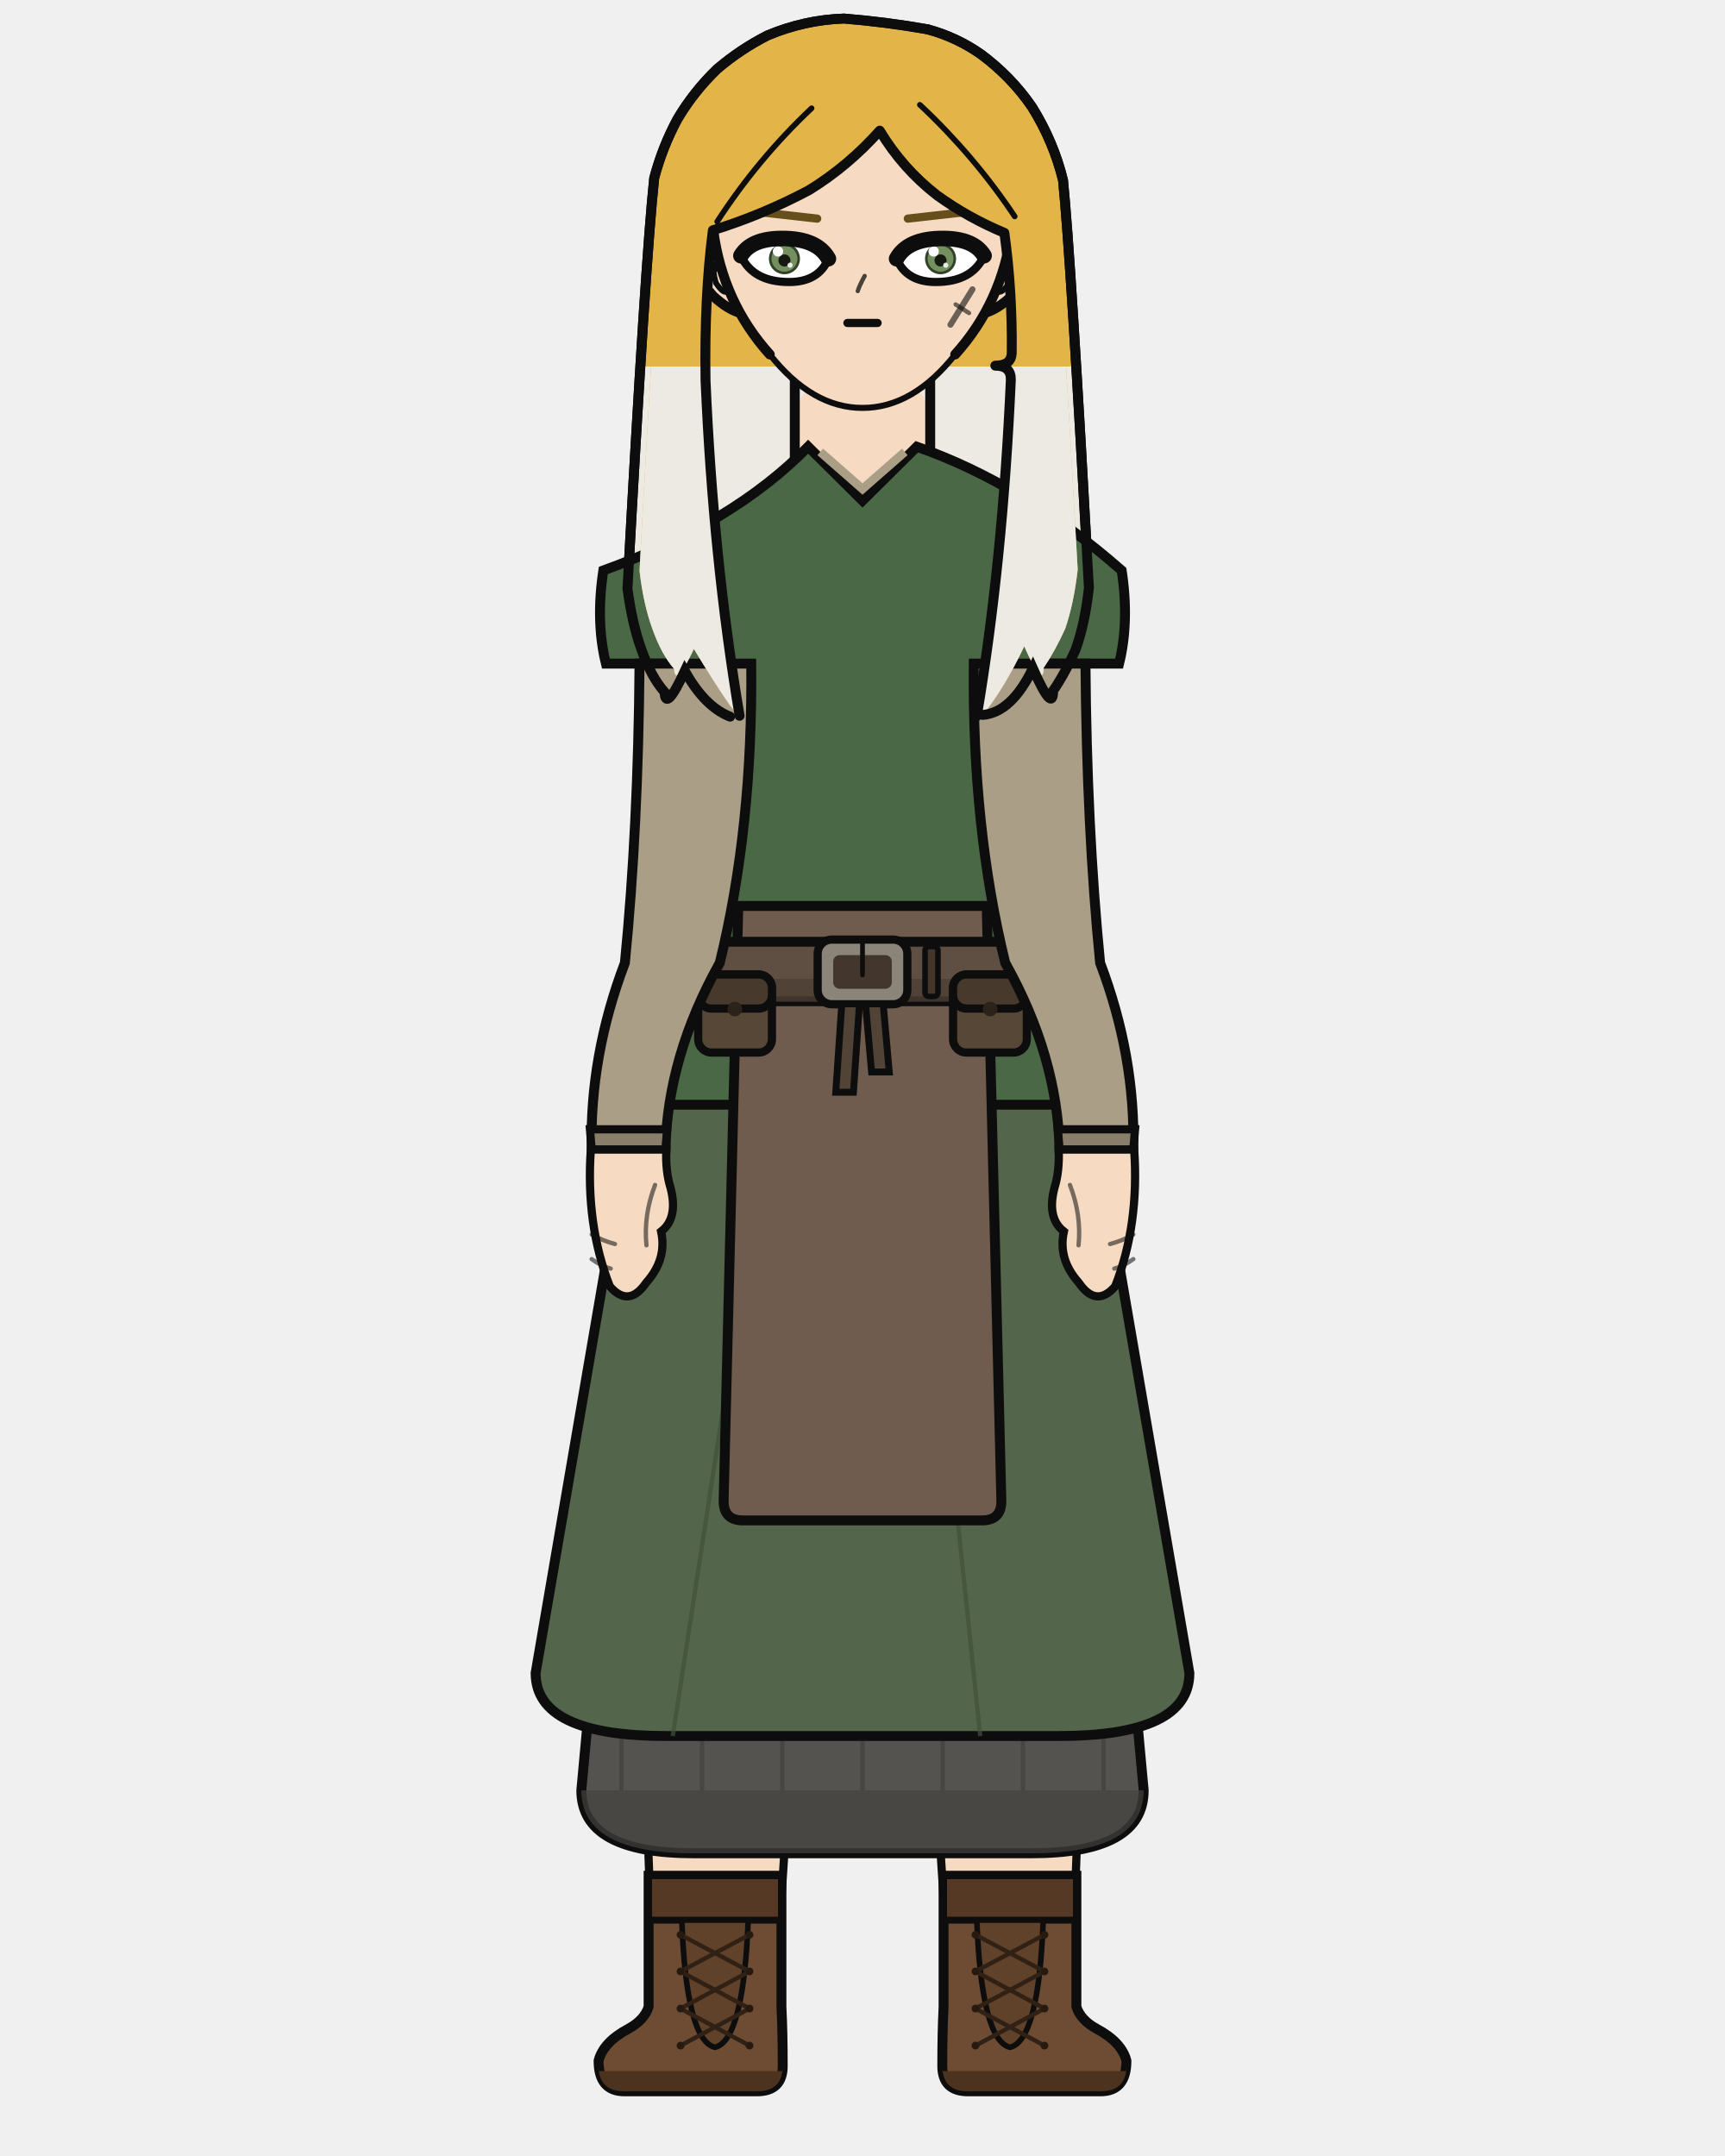
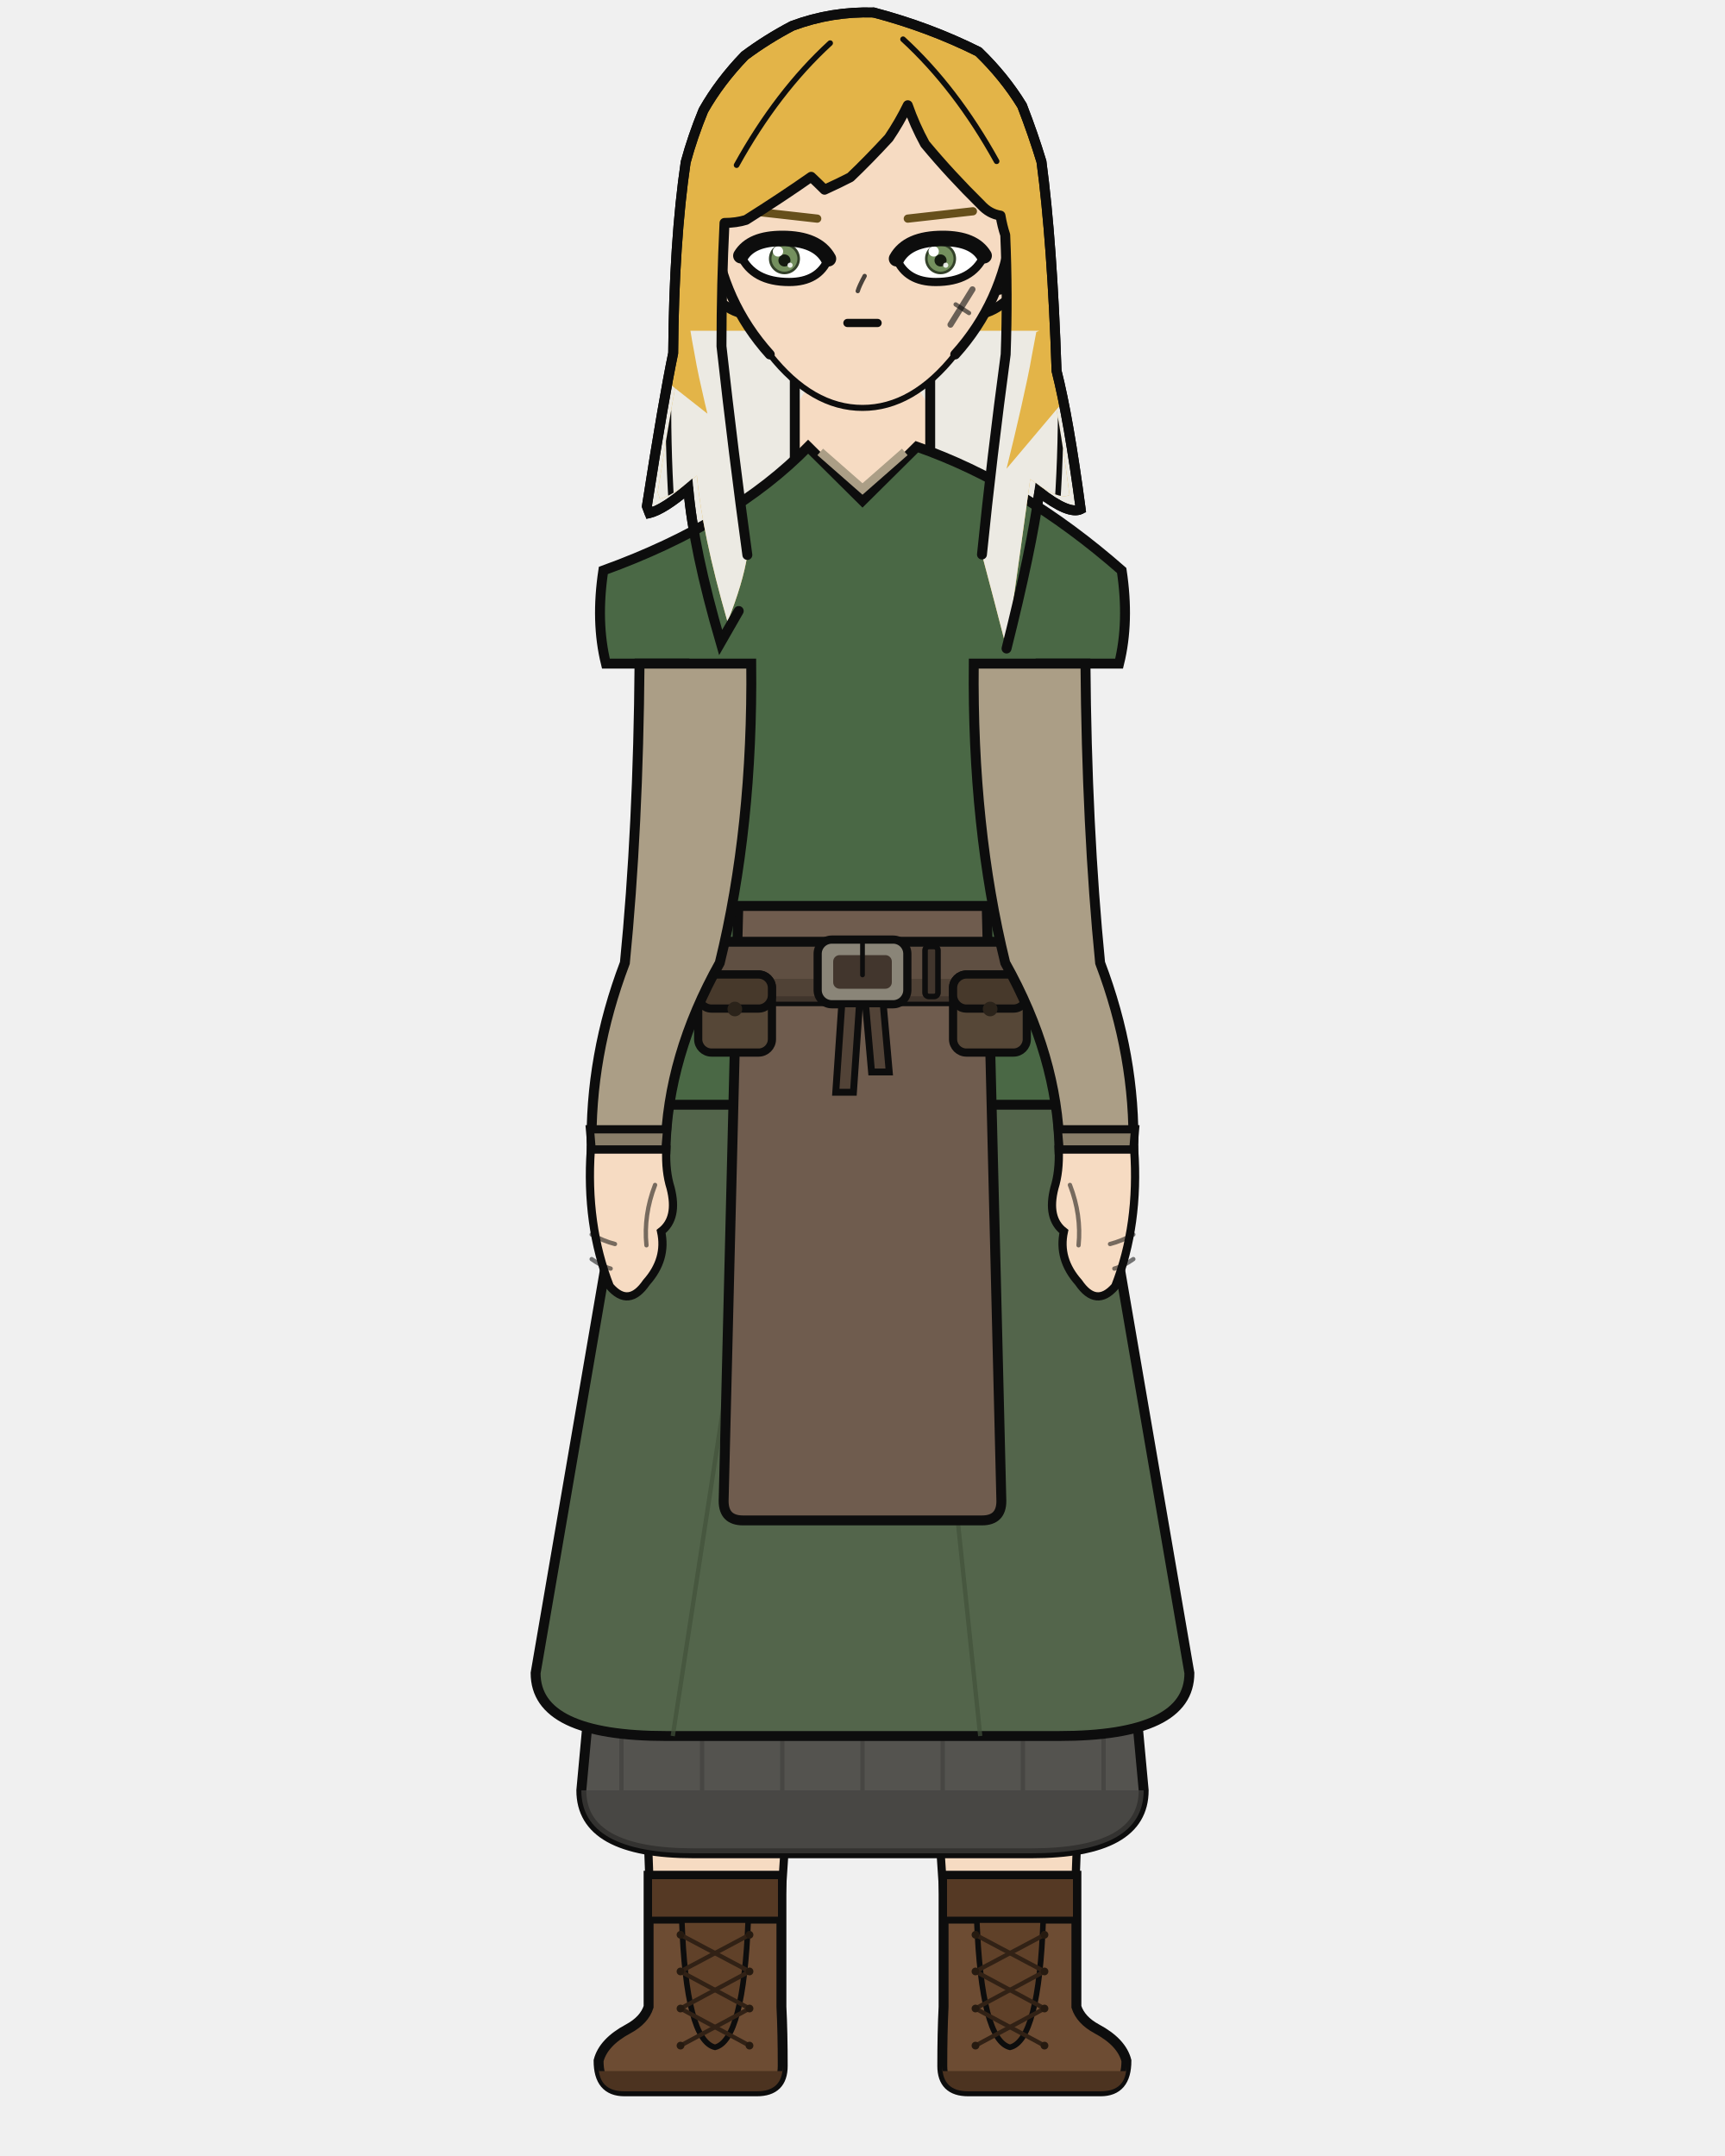
<svg xmlns="http://www.w3.org/2000/svg" width="400" height="500" viewBox="0 0 400 500">
  <defs>
    <clipPath id="hair-tips">
-       <path d="M 135.7 85.0 Q 151.6 104.3 167.4 123.6 Q 166.4 122.9 165.5 122.3 Q 164.6 121.5 163.7 120.7 Q 162.9 119.7 162.0 118.8 Q 161.2 117.6 160.4 116.5 Q 159.6 115.2 158.8 113.9 Q 158.1 115.3 157.4 116.7 Q 156.8 117.7 156.3 118.7 Q 155.8 119.3 155.4 119.9 Q 155.0 120.1 154.7 120.3 Q 154.5 120.1 154.2 120.0 Q 154.1 119.4 154.1 118.8 Q 153.5 118.1 153.0 117.5 Q 152.6 116.8 152.1 116.1 Q 151.6 115.3 151.2 114.6 Q 150.7 113.7 150.3 112.9 Q 149.9 111.9 149.5 111.0 Q 149.1 110.0 148.8 109.0 Q 148.4 108.0 148.1 107.0 Q 147.7 105.9 147.4 104.8 Q 147.1 103.6 146.9 102.5 Q 146.6 101.3 146.3 100.0 Q 146.1 98.8 145.9 97.5 Q 145.7 96.1 145.5 94.8 Q 146.2 89.9 146.9 85.0 Q 147.4 85.0 148.0 85.0 Q 148.6 85.0 149.1 85.0 Q 149.6 85.0 150.1 85.0 Q 150.5 85.0 150.9 85.0 Q 151.3 85.0 151.7 85.0 Q 152.0 85.0 152.3 85.0 Q 152.7 85.0 153.1 85.0 Q 153.5 85.0 154.0 85.0 Q 154.4 85.0 154.9 85.0 Q 155.4 85.0 156.0 85.0 Q 156.5 85.0 157.1 85.0 Q 157.7 85.0 158.4 85.0 Q 159.1 85.0 159.8 85.0 Q 160.5 85.0 161.3 85.0 Q 162.1 85.0 162.9 85.0 Q 163.7 85.0 164.6 85.0 Q 165.4 85.0 166.3 85.0 Q 167.2 85.0 168.1 85.0 Q 169.1 85.0 170.0 85.0 Q 171.0 85.0 171.9 85.0 Q 172.9 85.0 173.9 85.0 Q 174.9 85.0 175.9 85.0 Q 177.0 85.0 178.0 85.0 Q 179.4 85.0 180.9 85.0 Q 182.3 85.0 183.8 85.0 Q 185.2 85.0 186.7 85.0 Q 188.2 85.0 189.7 85.0 Q 191.2 85.0 192.7 85.0 Q 194.2 85.0 195.7 85.0 Q 197.3 85.0 199.0 85.0 Q 200.6 85.0 202.2 85.0 Q 203.8 85.0 205.5 85.0 Q 207.1 85.0 208.7 85.0 Q 210.3 85.0 211.9 85.0 Q 213.5 85.0 215.1 85.0 Q 216.2 85.0 217.3 85.0 Q 218.4 85.0 219.5 85.0 Q 220.5 85.0 221.6 85.0 Q 222.6 85.0 223.6 85.0 Q 224.6 85.0 225.6 85.0 Q 226.5 85.0 227.5 85.0 Q 228.6 85.0 229.8 85.0 Q 230.8 85.0 231.9 85.0 Q 232.9 85.0 233.9 85.0 Q 234.9 85.0 235.8 85.0 Q 236.7 85.0 237.6 85.0 Q 238.5 85.0 239.3 85.0 Q 240.1 85.0 240.9 85.0 Q 241.6 85.0 242.3 85.0 Q 243.0 85.0 243.6 85.0 Q 244.2 85.0 244.7 85.0 Q 245.2 85.0 245.7 85.0 Q 246.1 85.0 246.5 85.0 Q 246.9 85.0 247.2 85.0 Q 247.6 85.0 248.0 85.0 Q 248.4 85.0 248.9 85.0 Q 249.4 85.0 250.0 85.0 Q 250.6 85.0 251.2 85.0 Q 251.8 89.8 252.5 94.5 Q 252.3 95.9 252.2 97.2 Q 251.9 98.5 251.7 99.8 Q 251.5 101.1 251.3 102.3 Q 251.0 103.5 250.7 104.6 Q 250.4 105.7 250.1 106.9 Q 249.8 107.9 249.4 108.9 Q 249.0 109.8 248.6 110.7 Q 248.2 111.6 247.8 112.4 Q 247.4 113.2 246.9 114.0 Q 246.5 114.8 246.1 115.6 Q 245.6 116.3 245.2 117.1 Q 244.7 117.8 244.2 118.5 Q 244.2 119.2 244.1 119.8 Q 243.9 120.1 243.7 120.3 Q 243.3 120.1 243.0 119.9 Q 242.6 119.2 242.1 118.6 Q 241.5 117.5 240.9 116.4 Q 240.2 114.8 239.5 113.3 Q 238.6 114.8 237.8 116.4 Q 236.9 117.7 236.0 119.0 Q 235.1 120.0 234.2 121.1 Q 233.2 121.8 232.2 122.6 Q 231.1 123.1 230.1 123.6 Q 229.0 123.8 227.9 124.1 Q 246.1 104.6 264.3 85.0 Q 264.3 145.0 264.3 205.0 Q 200.0 205.0 135.7 205.0 Q 135.7 145.0 135.7 85.0 Z" />
+       <path d="M 139.6 76.7 Q 155.1 88.9 170.6 101.1 Q 170.3 101.8 169.9 102.4 Q 169.6 103.0 169.2 103.6 Q 168.9 104.2 168.5 104.8 Q 168.1 105.4 167.8 106.0 Q 167.4 106.7 167.1 107.3 Q 166.1 103.8 165.1 100.3 Q 164.3 97.0 163.5 93.7 Q 162.8 90.6 162.1 87.5 Q 161.5 84.7 161.0 81.8 Q 160.5 79.2 160.1 76.7 Q 159.8 76.7 159.6 76.7 Q 158.7 76.7 157.8 76.7 Q 156.9 76.7 156.1 76.7 Q 155.3 76.7 154.5 76.7 Q 153.8 76.7 153.1 76.7 Q 152.4 76.7 151.8 76.8 Q 151.2 77.0 150.6 77.2 Q 150.5 77.1 150.5 77.0 Q 150.4 76.8 150.4 76.7 Q 150.4 76.7 150.3 76.7 Q 150.3 76.7 150.2 76.7 Q 150.2 76.7 150.1 76.7 Q 150.1 76.7 150.0 76.7 Q 150.7 76.7 151.3 76.7 Q 151.9 76.7 152.4 76.7 Q 153.0 76.7 153.5 76.7 Q 154.0 76.7 154.5 76.7 Q 154.9 76.7 155.3 76.7 Q 155.7 76.7 156.1 76.7 Q 156.1 76.7 156.2 76.7 Q 156.4 76.7 156.5 76.7 Q 156.7 76.7 156.9 76.7 Q 157.2 76.7 157.5 76.7 Q 157.8 76.7 158.2 76.7 Q 158.6 76.7 159.0 76.7 Q 159.3 76.7 159.6 76.7 Q 159.9 76.7 160.2 76.7 Q 160.5 76.7 160.8 76.7 Q 161.2 76.7 161.5 76.7 Q 161.9 76.7 162.3 76.7 Q 162.7 76.7 163.1 76.7 Q 163.8 76.7 164.5 76.7 Q 165.2 76.7 165.9 76.7 Q 166.7 76.7 167.4 76.7 Q 168.3 76.7 169.1 76.7 Q 170.0 76.7 170.9 76.7 Q 171.8 76.7 172.7 76.7 Q 173.6 76.7 174.5 76.7 Q 175.3 76.7 176.2 76.7 Q 177.1 76.7 178.0 76.7 Q 178.9 76.7 179.9 76.7 Q 180.8 76.7 181.8 76.7 Q 182.7 76.7 183.7 76.7 Q 185.2 76.7 186.8 76.7 Q 188.3 76.7 189.9 76.7 Q 191.4 76.7 193.0 76.7 Q 194.6 76.7 196.2 76.7 Q 197.8 76.7 199.4 76.7 Q 201.0 76.7 202.6 76.7 Q 204.8 76.7 206.9 76.7 Q 209.0 76.7 211.0 76.7 Q 213.1 76.7 215.1 76.7 Q 217.1 76.7 219.1 76.7 Q 221.1 76.7 223.0 76.7 Q 225.0 76.7 226.9 76.7 Q 227.9 76.7 228.8 76.7 Q 229.7 76.7 230.7 76.7 Q 231.5 76.7 232.4 76.7 Q 233.2 76.7 234.0 76.7 Q 234.8 76.7 235.5 76.7 Q 236.3 76.7 237.0 76.7 Q 237.4 76.7 237.8 76.7 Q 238.2 76.7 238.6 76.7 Q 239.0 76.7 239.4 76.7 Q 239.8 76.7 240.1 76.7 Q 240.5 76.7 240.8 76.7 Q 241.2 76.7 241.5 76.7 Q 241.9 76.7 242.3 76.7 Q 242.6 76.7 243.0 76.7 Q 243.3 76.7 243.6 76.7 Q 243.9 76.7 244.2 76.7 Q 244.4 76.7 244.6 76.7 Q 244.8 76.7 245.0 76.7 Q 245.4 76.7 245.9 76.7 Q 246.4 76.7 246.8 76.7 Q 247.3 76.7 247.8 76.7 Q 248.2 76.7 248.7 76.7 Q 249.2 76.7 249.6 76.7 Q 250.1 76.7 250.6 76.7 Q 250.1 76.7 249.5 76.7 Q 248.9 76.7 248.3 76.7 Q 247.5 76.7 246.8 76.7 Q 245.9 76.7 245.1 76.7 Q 244.1 76.7 243.1 76.7 Q 242.0 76.7 241.0 76.7 Q 240.6 76.9 240.3 77.0 Q 239.8 79.7 239.3 82.3 Q 238.8 85.2 238.2 88.0 Q 237.5 91.2 236.8 94.4 Q 236.0 97.8 235.2 101.3 Q 234.3 105.0 233.4 108.7 Q 246.9 92.7 260.4 76.7 Q 260.4 133.2 260.4 189.7 Q 200.0 189.7 139.6 189.7 Q 139.6 133.2 139.6 76.7 Z" />
    </clipPath>
    <clipPath id="hair-front">
-       <path d="M 171.5 166.0 Q 165.4 129.8 163.6 88.2 Q 163.3 68.9 165.3 53.4 Q 176.9 49.8 187.6 44.1 Q 196.7 38.5 204.0 30.3 Q 209.3 39.1 217.3 45.3 Q 224.5 50.5 232.9 54.0 Q 234.8 67.9 234.6 82.0 Q 234.4 84.8 230.8 84.8 Q 234.4 84.8 234.4 88.0 Q 232.5 130.7 226.5 166.1 Q 227.2 166.0 227.9 165.8 Q 232.9 159.6 237.5 149.9 Q 242.0 160.0 242.0 154.9 Q 244.7 150.9 247.0 145.8 Q 249.0 140.0 249.9 132.1 Q 245.9 59.3 244.2 42.3 Q 242.0 33.8 237.4 26.2 Q 232.7 19.6 226.1 14.6 Q 220.7 10.8 214.4 9.1 Q 205.2 7.6 195.9 6.7 Q 187.3 7.1 179.1 10.5 Q 173.1 13.5 168.0 17.8 Q 162.8 22.8 159.2 28.9 Q 155.9 35.1 154.1 41.9 Q 152.2 59.7 148.3 132.4 Q 149.2 140.2 151.3 145.9 Q 153.4 151.8 156.3 155.1 Q 156.6 159.7 160.9 150.5 Q 170.4 166.1 171.5 166.0 Z" />
+       <path d="M 173.3 128.7 Q 170.1 105.4 167.3 80.3 Q 167.3 65.8 168.0 51.7 Q 170.7 51.7 173.0 51.0 Q 181.4 45.7 188.1 41.0 Q 189.7 42.5 191.2 44.0 Q 194.7 42.4 197.2 41.1 Q 201.3 37.2 206.1 32.0 Q 208.6 28.3 210.5 24.4 Q 212.1 29.0 214.5 33.4 Q 220.4 40.5 227.5 47.5 Q 229.4 49.6 232.0 50.0 Q 232.4 52.4 233.1 54.5 Q 233.7 68.3 233.2 82.2 Q 230.0 105.9 227.7 128.6 Q 230.6 139.5 233.4 150.4 Q 237.2 123.6 238.9 111.1 Q 245.4 116.1 248.0 114.8 Q 245.4 94.8 242.7 84.4 Q 241.8 56.1 239.4 38.2 Q 237.6 32.3 235.1 25.9 Q 231.2 19.6 225.5 14.0 Q 214.7 8.7 202.5 5.5 Q 193.2 5.1 184.5 8.4 Q 178.9 11.3 174.1 14.9 Q 168.6 20.6 165.0 27.0 Q 162.6 32.8 161.1 38.4 Q 158.5 55.7 158.3 80.5 Q 156.3 90.4 152.5 114.2 Q 152.8 114.9 153.0 115.7 Q 156.3 114.8 161.6 110.3 Q 162.8 123.7 168.7 144.2 Q 172.3 135.2 173.3 128.7 Z" />
    </clipPath>
  </defs>
-   <path d="M 169.3 166.2 Q 163.4 163.9 158.8 155.6 Q 154.3 165.3 154.1 160.5 Q 151.0 157.0 148.8 150.8 Q 146.6 144.8 145.5 136.5 Q 149.7 60.0 151.7 41.3 Q 153.6 34.1 157.1 27.6 Q 160.9 21.2 166.3 16.0 Q 171.7 11.4 178.0 8.2 Q 186.6 4.6 195.7 4.3 Q 205.5 5.1 215.1 6.8 Q 221.8 8.6 227.5 12.6 Q 234.5 17.8 239.3 24.8 Q 244.3 32.8 246.5 41.8 Q 248.3 59.6 252.5 136.3 Q 251.6 144.6 249.4 150.7 Q 247.0 156.1 244.2 160.2 Q 244.2 165.6 239.5 155.0 Q 234.6 165.2 227.9 165.8 Q 198.6 172.5 169.3 166.2 Z" fill="#e3b448" />
-   <path d="M 169.3 166.2 Q 163.4 163.9 158.8 155.6 Q 154.3 165.3 154.1 160.5 Q 151.0 157.0 148.8 150.8 Q 146.6 144.8 145.5 136.5 Q 149.7 60.0 151.7 41.3 Q 153.6 34.1 157.1 27.6 Q 160.9 21.2 166.3 16.0 Q 171.7 11.4 178.0 8.2 Q 186.6 4.6 195.7 4.3 Q 205.5 5.1 215.1 6.8 Q 221.8 8.6 227.5 12.6 Q 234.5 17.8 239.3 24.8 Q 244.3 32.8 246.5 41.8 Q 248.3 59.6 252.5 136.3 Q 251.6 144.6 249.4 150.7 Q 247.0 156.1 244.2 160.2 Q 244.2 165.6 239.5 155.0 Q 234.6 165.2 227.9 165.8 Q 198.6 172.5 169.3 166.2 Z" fill="#eceae3" clip-path="url(#hair-tips)" />
-   <path d="M 169.3 166.2 Q 163.4 163.9 158.8 155.6 Q 154.3 165.3 154.1 160.5 Q 151.0 157.0 148.8 150.8 Q 146.6 144.8 145.5 136.5 Q 149.7 60.0 151.7 41.3 Q 153.6 34.1 157.1 27.6 Q 160.9 21.2 166.3 16.0 Q 171.7 11.4 178.0 8.2 Q 186.6 4.6 195.7 4.3 Q 205.5 5.1 215.1 6.8 Q 221.8 8.6 227.5 12.6 Q 234.5 17.8 239.3 24.8 Q 244.3 32.8 246.5 41.8 Q 248.3 59.6 252.5 136.3 Q 251.6 144.6 249.4 150.7 Q 247.0 156.1 244.2 160.2 Q 244.2 165.6 239.5 155.0 Q 234.6 165.2 227.9 165.8 Q 198.6 172.5 169.3 166.2 Z" fill="none" stroke="#0d0d0d" stroke-width="2.3" stroke-linecap="round" stroke-linejoin="round" />
+   <path d="M 171.3 141.7 Q 169.2 145.3 167.1 149.0 Q 160.8 127.4 159.6 113.3 Q 154.0 118.1 150.6 119.0 Q 150.3 118.2 150.0 117.4 Q 153.9 92.4 156.1 81.9 Q 156.3 55.9 159.0 37.6 Q 160.6 31.7 163.1 25.6 Q 166.9 18.9 172.7 12.9 Q 177.8 9.1 183.7 6.0 Q 192.8 2.6 202.6 2.9 Q 215.5 6.3 226.9 12.0 Q 232.9 17.8 237.0 24.5 Q 239.6 31.2 241.5 37.5 Q 244.0 56.2 245.0 86.0 Q 247.8 97.0 250.6 118.1 Q 247.8 119.4 241.0 114.1 Q 239.2 127.3 233.4 150.4 Q 202.4 156.7 171.3 141.7 Z" fill="#e3b448" />
+   <path d="M 171.3 141.7 Q 169.2 145.3 167.1 149.0 Q 160.8 127.4 159.6 113.3 Q 154.0 118.1 150.6 119.0 Q 150.3 118.2 150.0 117.4 Q 153.9 92.4 156.1 81.9 Q 156.3 55.9 159.0 37.6 Q 160.6 31.7 163.1 25.6 Q 166.9 18.9 172.7 12.9 Q 177.8 9.1 183.7 6.0 Q 192.8 2.6 202.6 2.9 Q 215.5 6.3 226.9 12.0 Q 232.9 17.8 237.0 24.5 Q 239.6 31.2 241.5 37.5 Q 244.0 56.2 245.0 86.0 Q 247.8 97.0 250.6 118.1 Q 247.8 119.4 241.0 114.1 Q 239.2 127.3 233.4 150.4 Q 202.4 156.7 171.3 141.7 Z" fill="#eceae3" clip-path="url(#hair-tips)" />
+   <path d="M 171.3 141.7 Q 169.2 145.3 167.1 149.0 Q 160.8 127.4 159.6 113.3 Q 154.0 118.1 150.6 119.0 Q 150.3 118.2 150.0 117.4 Q 153.9 92.4 156.1 81.9 Q 156.3 55.9 159.0 37.6 Q 160.6 31.7 163.1 25.6 Q 166.9 18.9 172.7 12.9 Q 177.8 9.1 183.7 6.0 Q 192.8 2.6 202.6 2.9 Q 215.5 6.3 226.9 12.0 Q 232.9 17.8 237.0 24.5 Q 239.6 31.2 241.5 37.5 Q 244.0 56.2 245.0 86.0 Q 247.8 97.0 250.6 118.1 Q 247.8 119.4 241.0 114.1 Q 239.2 127.3 233.4 150.4 Q 202.4 156.7 171.3 141.7 Z" fill="none" stroke="#0d0d0d" stroke-width="2.3" stroke-linecap="round" stroke-linejoin="round" />
  <rect x="184.3" y="86.7" width="31.4" height="34.1" rx="11.0" fill="#f6dbc2" />
  <line x1="184.3" y1="86.7" x2="184.3" y2="120.9" stroke="#0d0d0d" stroke-width="2.3" />
  <line x1="215.7" y1="86.7" x2="215.7" y2="120.9" stroke="#0d0d0d" stroke-width="2.3" />
  <path d="M 147.3 256.2 L 252.7 256.2 Q 252.7 336.2 251.2 370.4 Q 250.9 403.7 248.2 465.4 L 220.2 465.4 Q 215.8 370.4 200.0 288.2 Q 184.2 370.4 179.8 465.4 L 151.8 465.4 Q 149.1 403.7 148.8 370.4 Q 147.3 336.2 147.3 256.2 Z" fill="#f6dbc2" stroke="#0d0d0d" stroke-width="1.9" stroke-linejoin="round" />
  <path d="M 147.3 256.2 L 252.7 256.2 L 243.2 301.3 Q 200.0 306.3 156.8 301.3 Z" fill="#e8e4dc" stroke="#0d0d0d" stroke-width="1.9" stroke-linejoin="round" />
  <path d="M 181.2 435.0 L 181.2 465.4 Q 181.5 471.3 181.5 479.1 Q 181.5 485.0 175.5 485.0 L 144.8 485.0 Q 138.8 485.0 138.8 477.9 Q 139.9 473.6 145.7 470.5 Q 149.4 468.5 150.4 465.4 L 150.4 435.0 Z" fill="#6d4c33" stroke="#0d0d0d" stroke-width="2.3" />
  <path d="M 181.5 480.3 L 138.8 480.3 L 138.8 479.1 Q 138.8 485.0 144.8 485.0 L 175.5 485.0 Q 181.5 485.0 181.5 479.1 Z" fill="#4c3320" />
  <rect x="150.4" y="435.0" width="30.8" height="10.3" fill="#553924" stroke="#0d0d0d" stroke-width="1.6" />
  <path d="M 158.1 445.3 L 173.5 445.3 Q 172.4 473.2 165.8 474.8 Q 159.1 473.2 158.1 445.3 Z" fill="#604129" stroke="#0d0d0d" stroke-width="1.3" />
  <line x1="173.8" y1="448.7" x2="157.8" y2="457.2" stroke="#312115" stroke-width="1.0" stroke-linecap="round" />
  <line x1="157.8" y1="448.7" x2="173.8" y2="457.2" stroke="#312115" stroke-width="1.0" stroke-linecap="round" />
  <line x1="173.8" y1="457.2" x2="157.8" y2="465.8" stroke="#312115" stroke-width="1.0" stroke-linecap="round" />
  <line x1="157.8" y1="457.2" x2="173.8" y2="465.8" stroke="#312115" stroke-width="1.0" stroke-linecap="round" />
  <line x1="173.8" y1="465.8" x2="157.8" y2="474.4" stroke="#312115" stroke-width="1.0" stroke-linecap="round" />
  <line x1="157.8" y1="465.8" x2="173.8" y2="474.4" stroke="#312115" stroke-width="1.0" stroke-linecap="round" />
  <circle cx="157.8" cy="448.7" r="0.9" fill="#261a10" />
  <circle cx="173.8" cy="448.7" r="0.9" fill="#261a10" />
  <circle cx="157.8" cy="457.2" r="0.9" fill="#261a10" />
  <circle cx="173.8" cy="457.2" r="0.9" fill="#261a10" />
  <circle cx="157.8" cy="465.8" r="0.9" fill="#261a10" />
  <circle cx="173.8" cy="465.8" r="0.9" fill="#261a10" />
  <circle cx="157.8" cy="474.4" r="0.9" fill="#261a10" />
  <circle cx="173.8" cy="474.4" r="0.9" fill="#261a10" />
  <path d="M 218.8 435.0 L 218.8 465.4 Q 218.5 471.3 218.5 479.1 Q 218.5 485.0 224.5 485.0 L 255.2 485.0 Q 261.2 485.0 261.2 477.9 Q 260.1 473.6 254.3 470.5 Q 250.6 468.5 249.6 465.4 L 249.6 435.0 Z" fill="#6d4c33" stroke="#0d0d0d" stroke-width="2.3" />
  <path d="M 218.5 480.3 L 261.2 480.3 L 261.2 479.1 Q 261.2 485.0 255.2 485.0 L 224.5 485.0 Q 218.5 485.0 218.5 479.1 Z" fill="#4c3320" />
  <rect x="218.8" y="435.0" width="30.8" height="10.3" fill="#553924" stroke="#0d0d0d" stroke-width="1.6" />
  <path d="M 226.5 445.3 L 241.9 445.3 Q 240.9 473.2 234.2 474.8 Q 227.6 473.2 226.5 445.3 Z" fill="#604129" stroke="#0d0d0d" stroke-width="1.3" />
  <line x1="242.2" y1="448.7" x2="226.2" y2="457.2" stroke="#312115" stroke-width="1.0" stroke-linecap="round" />
  <line x1="226.2" y1="448.7" x2="242.2" y2="457.2" stroke="#312115" stroke-width="1.0" stroke-linecap="round" />
  <line x1="242.2" y1="457.2" x2="226.2" y2="465.8" stroke="#312115" stroke-width="1.0" stroke-linecap="round" />
  <line x1="226.2" y1="457.2" x2="242.2" y2="465.8" stroke="#312115" stroke-width="1.0" stroke-linecap="round" />
  <line x1="242.2" y1="465.8" x2="226.2" y2="474.4" stroke="#312115" stroke-width="1.0" stroke-linecap="round" />
  <line x1="226.2" y1="465.8" x2="242.2" y2="474.4" stroke="#312115" stroke-width="1.0" stroke-linecap="round" />
  <circle cx="226.2" cy="448.7" r="0.9" fill="#261a10" />
  <circle cx="242.2" cy="448.7" r="0.9" fill="#261a10" />
  <circle cx="226.2" cy="457.2" r="0.9" fill="#261a10" />
  <circle cx="242.2" cy="457.2" r="0.9" fill="#261a10" />
  <circle cx="226.2" cy="465.8" r="0.9" fill="#261a10" />
  <circle cx="242.2" cy="465.8" r="0.9" fill="#261a10" />
  <circle cx="226.2" cy="474.4" r="0.9" fill="#261a10" />
  <circle cx="242.2" cy="474.4" r="0.9" fill="#261a10" />
  <path d="M 152.5 223.3 L 134.8 415.2 Q 134.8 429.8 160.9 429.8 L 239.1 429.8 Q 265.2 429.8 265.2 415.2 L 247.5 223.3 Z" fill="#54534f" stroke="#0d0d0d" stroke-width="2.3" />
  <path d="M 134.8 415.2 L 134.8 415.2 Q 134.8 429.8 160.9 429.8 L 239.1 429.8 Q 265.2 429.8 265.2 415.2 L 265.2 415.2 Z" fill="#43423f" opacity="0.7" />
  <line x1="144.1" y1="402.6" x2="144.1" y2="415.2" stroke="#43423f" stroke-width="1.0" opacity="0.75" />
  <line x1="162.8" y1="402.6" x2="162.8" y2="415.2" stroke="#43423f" stroke-width="1.0" opacity="0.75" />
  <line x1="181.4" y1="402.6" x2="181.4" y2="415.2" stroke="#43423f" stroke-width="1.0" opacity="0.75" />
  <line x1="200.0" y1="402.6" x2="200.0" y2="415.2" stroke="#43423f" stroke-width="1.0" opacity="0.75" />
  <line x1="218.6" y1="402.6" x2="218.6" y2="415.2" stroke="#43423f" stroke-width="1.0" opacity="0.75" />
  <line x1="237.2" y1="402.6" x2="237.2" y2="415.2" stroke="#43423f" stroke-width="1.0" opacity="0.75" />
  <line x1="255.9" y1="402.6" x2="255.9" y2="415.2" stroke="#43423f" stroke-width="1.0" opacity="0.75" />
  <path d="M 152.5 223.3 L 124.2 388.0 Q 124.2 402.6 154.5 402.6 L 245.5 402.6 Q 275.8 402.6 275.8 388.0 L 247.5 223.3 Z" fill="#53654b" stroke="#0d0d0d" stroke-width="2.3" />
  <line x1="175.3" y1="277.1" x2="156.0" y2="402.6" stroke="#41513a" stroke-width="1.0" opacity="0.7" />
  <line x1="214.2" y1="277.1" x2="227.3" y2="402.6" stroke="#41513a" stroke-width="1.0" opacity="0.7" />
  <path d="M 187.4 103.6 Q 170.0 121.4 139.9 132.3 Q 138.1 144.2 140.5 153.9 L 158.7 153.9 Q 158.7 192.0 161.1 223.3 Q 147.3 241.4 147.3 256.2 L 252.7 256.2 Q 252.7 241.4 238.9 223.3 Q 241.3 192.0 241.3 153.9 L 259.5 153.9 Q 261.9 144.2 260.1 132.3 Q 237.2 112.2 212.6 103.6 L 200.0 116.1 Z" fill="#4a6845" stroke="#0d0d0d" stroke-width="2.3" />
  <path d="M 190.2 104.8 L 200.0 113.4 L 209.8 104.8" fill="none" stroke="#ab9e86" stroke-width="2.0" />
  <path d="M 171.2 210.1 L 167.8 348.1 Q 167.8 352.6 172.3 352.6 L 227.7 352.6 Q 232.2 352.6 232.2 348.1 L 228.8 210.1 Z" fill="#6f5c4e" stroke="#0d0d0d" stroke-width="2.3" />
  <rect x="159.9" y="218.4" width="80.1" height="13.8" rx="2.5" fill="#5f4f42" stroke="#0d0d0d" stroke-width="2.3" />
  <rect x="159.9" y="227.0" width="80.1" height="5.3" rx="2.5" fill="#4c3e33" opacity="0.8" />
  <rect x="189.6" y="217.9" width="20.8" height="15.0" rx="3.3" fill="#8a8578" stroke="#0d0d0d" stroke-width="1.9" />
  <rect x="193.2" y="221.5" width="13.6" height="7.8" rx="1.5" fill="#42362d" />
  <line x1="200.0" y1="217.9" x2="200.0" y2="226.1" stroke="#0d0d0d" stroke-width="1.1" stroke-linecap="round" />
  <rect x="214.5" y="219.5" width="3.0" height="11.6" rx="0.9" fill="#42362d" stroke="#0d0d0d" stroke-width="1.3" />
  <path d="M 195.2 232.8 L 199.3 232.8 L 197.9 253.3 L 193.8 253.3 Z" fill="#524337" stroke="#0d0d0d" stroke-width="1.6" />
  <path d="M 200.7 232.8 L 204.8 232.8 L 206.2 248.6 L 202.1 248.6 Z" fill="#524337" stroke="#0d0d0d" stroke-width="1.6" />
  <rect x="161.9" y="226.0" width="17.1" height="18.1" rx="3.1" fill="#564737" stroke="#0d0d0d" stroke-width="1.9" />
  <rect x="161.9" y="226.0" width="17.1" height="7.9" rx="3.1" fill="#47392b" stroke="#0d0d0d" stroke-width="1.9" />
  <circle cx="170.4" cy="234.0" r="1.7" fill="#2b231a" />
  <rect x="221.0" y="226.0" width="17.1" height="18.1" rx="3.1" fill="#564737" stroke="#0d0d0d" stroke-width="1.9" />
  <rect x="221.0" y="226.0" width="17.1" height="7.9" rx="3.1" fill="#47392b" stroke="#0d0d0d" stroke-width="1.9" />
  <circle cx="229.6" cy="234.0" r="1.7" fill="#2b231a" />
  <path d="M 174.2 153.9 L 148.3 153.9 Q 148.0 192.0 144.9 223.3 Q 136.7 244.9 137.2 266.6 L 154.3 266.6 Q 154.8 244.9 166.9 223.3 Q 174.6 192.0 174.2 153.9 Z" fill="#ab9e86" stroke="#0d0d0d" stroke-width="2.3" />
  <path d="M 136.8 261.9 L 154.7 261.9 L 154.3 266.6 L 137.2 266.6 Z" fill="#897e69" stroke="#0d0d0d" stroke-width="1.9" />
  <path d="M 137.0 266.6 Q 135.8 284.0 141.4 298.3 Q 145.8 303.4 149.9 297.4 Q 154.7 292.0 153.3 285.6 Q 157.3 282.5 155.5 275.5 Q 154.3 271.7 154.5 266.6 Z" fill="#f6dbc2" stroke="#0d0d0d" stroke-width="1.9" />
  <path d="M 151.9 274.8 Q 149.2 281.8 149.9 288.8" fill="none" stroke="#0d0d0d" stroke-width="1.0" opacity="0.55" stroke-linecap="round" />
  <path d="M 137.2 286.3 Q 139.9 287.8 142.6 288.5" fill="none" stroke="#0d0d0d" stroke-width="1.0" opacity="0.55" stroke-linecap="round" />
  <path d="M 137.2 292.0 Q 139.4 293.6 141.6 294.2" fill="none" stroke="#0d0d0d" stroke-width="1.0" opacity="0.55" stroke-linecap="round" />
  <path d="M 225.8 153.9 L 251.7 153.9 Q 252.0 192.0 255.1 223.3 Q 263.3 244.9 262.8 266.6 L 245.7 266.6 Q 245.2 244.9 233.1 223.3 Q 225.4 192.0 225.8 153.9 Z" fill="#ab9e86" stroke="#0d0d0d" stroke-width="2.3" />
  <path d="M 245.3 261.9 L 263.2 261.9 L 262.8 266.6 L 245.7 266.6 Z" fill="#897e69" stroke="#0d0d0d" stroke-width="1.9" />
  <path d="M 263.0 266.6 Q 264.2 284.0 258.6 298.3 Q 254.2 303.4 250.1 297.4 Q 245.3 292.0 246.7 285.6 Q 242.7 282.5 244.5 275.5 Q 245.7 271.7 245.5 266.6 Z" fill="#f6dbc2" stroke="#0d0d0d" stroke-width="1.9" />
  <path d="M 248.1 274.8 Q 250.8 281.8 250.1 288.8" fill="none" stroke="#0d0d0d" stroke-width="1.0" opacity="0.55" stroke-linecap="round" />
  <path d="M 262.8 286.3 Q 260.1 287.8 257.4 288.5" fill="none" stroke="#0d0d0d" stroke-width="1.0" opacity="0.55" stroke-linecap="round" />
  <path d="M 262.8 292.0 Q 260.6 293.6 258.4 294.2" fill="none" stroke="#0d0d0d" stroke-width="1.0" opacity="0.55" stroke-linecap="round" />
  <path d="M 165.6 54.5 Q 163.3 54.7 162.0 57.0 Q 161.0 59.5 162.0 63.6 Q 163.4 66.5 165.3 68.6 Q 168.9 71.9 171.8 72.6 Z" fill="#f6dbc2" />
  <path d="M 165.6 54.5 Q 163.3 54.7 162.0 57.0 Q 161.0 59.5 162.0 63.6 Q 163.4 66.5 165.3 68.6 Q 168.9 71.9 171.8 72.6" fill="none" stroke="#0d0d0d" stroke-width="2.3" stroke-linecap="round" />
  <path d="M 163.1 61.8 Q 162.5 59.8 162.8 59.1 Q 163.2 58.7 164.0 59.2 Q 164.9 60.6 165.9 62.3 Q 165.1 62.3 166.0 65.6 Q 167.4 67.7 168.2 67.7" fill="none" stroke="#0d0d0d" stroke-width="1.3" stroke-linecap="round" />
  <path d="M 234.4 54.5 Q 236.7 54.7 238.0 57.0 Q 239.0 59.5 238.0 63.6 Q 236.6 66.5 234.7 68.6 Q 231.1 71.9 228.2 72.6 Z" fill="#f6dbc2" />
  <path d="M 234.4 54.5 Q 236.7 54.7 238.0 57.0 Q 239.0 59.5 238.0 63.6 Q 236.6 66.5 234.7 68.6 Q 231.1 71.9 228.2 72.6" fill="none" stroke="#0d0d0d" stroke-width="2.3" stroke-linecap="round" />
  <path d="M 236.9 61.8 Q 237.5 59.8 237.2 59.1 Q 236.8 58.7 236.0 59.2 Q 235.1 60.6 234.1 62.3 Q 234.9 62.3 234.0 65.6 Q 232.6 67.7 231.8 67.7" fill="none" stroke="#0d0d0d" stroke-width="1.3" stroke-linecap="round" />
  <path d="M 200.0 14.1 Q 214.6 14.1 225.0 25.6 Q 235.3 37.1 234.6 53.4 Q 232.4 70.1 221.5 82.2 Q 211.7 94.6 200.0 94.6 Q 188.3 94.6 178.5 82.2 Q 167.6 70.1 165.4 53.4 Q 164.7 37.1 175.0 25.6 Q 185.4 14.1 200.0 14.1 Z" fill="#f6dbc2" />
  <path d="M 178.5 82.2 Q 167.6 70.1 165.4 53.4 Q 164.7 37.1 175.0 25.6 Q 185.4 14.1 200.0 14.1 Q 214.6 14.1 225.0 25.6 Q 235.3 37.1 234.6 53.4 Q 232.4 70.1 221.5 82.2" fill="none" stroke="#0d0d0d" stroke-width="2.3" stroke-linecap="round" />
  <path d="M 221.5 82.2 Q 211.7 94.6 200.0 94.6 Q 188.3 94.6 178.5 82.2" fill="none" stroke="#0d0d0d" stroke-width="1.4" stroke-linecap="round" />
  <line x1="189.5" y1="50.7" x2="174.4" y2="49.0" stroke="#664f1b" stroke-width="1.9" stroke-linecap="round" />
  <defs>
    <clipPath id="eye-l">
      <path d="M 192.1 60.0 Q 189.5 55.3 181.4 55.3 Q 174.2 55.3 171.8 59.3 Q 174.6 65.4 183.0 65.4 Q 189.8 65.4 192.1 60.0 Z" />
    </clipPath>
  </defs>
  <path d="M 192.1 60.0 Q 189.5 55.3 181.4 55.3 Q 174.2 55.3 171.8 59.3 Q 174.6 65.4 183.0 65.4 Q 189.8 65.4 192.1 60.0 Z" fill="white" stroke="#0d0d0d" stroke-width="1.9" />
  <g clip-path="url(#eye-l)">
    <circle cx="181.9" cy="60.0" r="3.6" fill="#334129" />
    <circle cx="181.9" cy="60.0" r="3.0" fill="#74905e" />
    <circle cx="181.9" cy="60.4" r="1.4" fill="#141a10" />
    <circle cx="180.4" cy="58.3" r="1.2" fill="white" />
    <circle cx="183.2" cy="61.5" r="0.6" fill="white" opacity="0.85" />
  </g>
  <path d="M 192.1 60.0 Q 189.5 55.3 181.4 55.3 Q 174.2 55.3 171.8 59.3" fill="none" stroke="#0d0d0d" stroke-width="3.6" stroke-linecap="round" />
  <line x1="210.5" y1="50.7" x2="225.6" y2="49.0" stroke="#664f1b" stroke-width="1.9" stroke-linecap="round" />
  <defs>
    <clipPath id="eye-r">
      <path d="M 207.9 60.0 Q 210.5 55.3 218.6 55.3 Q 225.8 55.3 228.2 59.3 Q 225.4 65.4 217.0 65.4 Q 210.2 65.4 207.9 60.0 Z" />
    </clipPath>
  </defs>
  <path d="M 207.9 60.0 Q 210.5 55.3 218.6 55.3 Q 225.8 55.3 228.2 59.3 Q 225.4 65.4 217.0 65.4 Q 210.2 65.4 207.9 60.0 Z" fill="white" stroke="#0d0d0d" stroke-width="1.9" />
  <g clip-path="url(#eye-r)">
    <circle cx="218.1" cy="60.0" r="3.6" fill="#334129" />
    <circle cx="218.1" cy="60.0" r="3.0" fill="#74905e" />
    <circle cx="218.1" cy="60.4" r="1.4" fill="#141a10" />
    <circle cx="216.5" cy="58.3" r="1.2" fill="white" />
    <circle cx="219.3" cy="61.5" r="0.6" fill="white" opacity="0.85" />
  </g>
  <path d="M 207.9 60.0 Q 210.5 55.3 218.6 55.3 Q 225.8 55.3 228.2 59.3" fill="none" stroke="#0d0d0d" stroke-width="3.6" stroke-linecap="round" />
  <path d="M 200.5 64.0 Q 199.2 66.4 198.9 67.5" fill="none" stroke="#0d0d0d" stroke-width="1.0" opacity="0.75" stroke-linecap="round" />
  <path d="M 196.5 74.9 Q 200.0 74.9 203.5 74.9" fill="none" stroke="#0d0d0d" stroke-width="1.9" stroke-linecap="round" />
  <line x1="220.4" y1="75.3" x2="225.5" y2="67.1" stroke="#0d0d0d" stroke-width="1.4" stroke-linecap="round" opacity="0.6" />
  <line x1="221.6" y1="70.6" x2="224.7" y2="72.6" stroke="#0d0d0d" stroke-width="1.0" stroke-linecap="round" opacity="0.6" />
-   <path d="M 171.5 166.0 Q 165.4 129.8 163.6 88.2 Q 163.3 68.9 165.3 53.4 Q 176.9 49.8 187.6 44.1 Q 196.7 38.5 204.0 30.3 Q 209.3 39.1 217.3 45.3 Q 224.5 50.5 232.9 54.0 Q 234.8 67.9 234.6 82.0 Q 234.4 84.8 230.8 84.8 Q 234.4 84.8 234.4 88.0 Q 232.5 130.7 226.5 166.1 Q 227.2 166.0 227.9 165.8 Q 232.9 159.6 237.5 149.9 Q 242.0 160.0 242.0 154.9 Q 244.7 150.9 247.0 145.8 Q 249.0 140.0 249.9 132.1 Q 245.9 59.3 244.2 42.3 Q 242.0 33.8 237.4 26.2 Q 232.7 19.6 226.1 14.6 Q 220.7 10.8 214.4 9.1 Q 205.2 7.6 195.9 6.7 Q 187.3 7.1 179.1 10.5 Q 173.1 13.5 168.0 17.8 Q 162.8 22.8 159.2 28.9 Q 155.9 35.1 154.1 41.9 Q 152.2 59.7 148.3 132.4 Q 149.2 140.2 151.3 145.9 Q 153.4 151.8 156.3 155.1 Q 156.6 159.7 160.9 150.5 Q 170.4 166.1 171.5 166.0 Z" fill="#e3b448" />
-   <path d="M 171.5 166.0 Q 165.4 129.8 163.6 88.2 Q 163.3 68.9 165.3 53.4 Q 176.9 49.8 187.6 44.1 Q 196.7 38.5 204.0 30.3 Q 209.3 39.1 217.3 45.3 Q 224.5 50.5 232.9 54.0 Q 234.8 67.9 234.6 82.0 Q 234.4 84.8 230.8 84.8 Q 234.4 84.8 234.4 88.0 Q 232.5 130.7 226.5 166.1 Q 227.2 166.0 227.9 165.8 Q 232.9 159.6 237.5 149.9 Q 242.0 160.0 242.0 154.9 Q 244.7 150.9 247.0 145.8 Q 249.0 140.0 249.9 132.1 Q 245.9 59.3 244.2 42.3 Q 242.0 33.8 237.4 26.2 Q 232.7 19.6 226.1 14.6 Q 220.7 10.8 214.4 9.1 Q 205.2 7.6 195.9 6.7 Q 187.3 7.1 179.1 10.5 Q 173.1 13.5 168.0 17.8 Q 162.8 22.8 159.2 28.9 Q 155.9 35.1 154.1 41.9 Q 152.2 59.7 148.3 132.4 Q 149.2 140.2 151.3 145.9 Q 153.4 151.8 156.3 155.1 Q 156.6 159.7 160.9 150.5 Q 170.4 166.1 171.5 166.0 Z" fill="#eceae3" clip-path="url(#hair-tips)" />
-   <path d="M 171.5 166.0 Q 165.4 129.8 163.6 88.2 Q 163.3 68.9 165.3 53.4 Q 176.9 49.8 187.6 44.1 Q 196.7 38.5 204.0 30.3 Q 209.3 39.1 217.3 45.3 Q 224.5 50.5 232.9 54.0 Q 234.8 67.9 234.6 82.0 Q 234.4 84.8 230.8 84.8 Q 234.4 84.8 234.4 88.0 Q 232.5 130.7 226.5 166.1" fill="none" stroke="#0d0d0d" stroke-width="2.3" stroke-linecap="round" stroke-linejoin="round" />
-   <path d="M 227.9 165.8 Q 234.6 165.2 239.5 155.0 Q 244.2 165.6 244.2 160.2 Q 247.0 156.1 249.4 150.7 Q 251.6 144.6 252.5 136.3 Q 248.3 59.6 246.5 41.8 Q 244.3 32.8 239.3 24.8 Q 234.5 17.8 227.5 12.6 Q 221.8 8.6 215.1 6.8" fill="none" stroke="#0d0d0d" stroke-width="2.3" stroke-linecap="round" />
-   <path d="M 169.3 166.2 Q 163.4 163.9 158.8 155.6 Q 154.3 165.3 154.1 160.5 Q 151.0 157.0 148.8 150.8 Q 146.6 144.8 145.5 136.5 Q 149.7 60.0 151.7 41.3 Q 153.6 34.1 157.1 27.6 Q 160.9 21.2 166.3 16.0 Q 171.7 11.4 178.0 8.2 Q 186.6 4.6 195.7 4.3 Q 205.5 5.1 215.1 6.8" fill="none" stroke="#0d0d0d" stroke-width="2.3" stroke-linecap="round" />
-   <path d="M 188.2 25.1 Q 175.7 36.9 166.3 51.4" fill="none" stroke="#0d0d0d" stroke-width="1.3" stroke-linecap="round" clip-path="url(#hair-front)" />
-   <path d="M 213.3 24.3 Q 225.9 36.1 235.3 50.2" fill="none" stroke="#0d0d0d" stroke-width="1.3" stroke-linecap="round" clip-path="url(#hair-front)" />
-   <path d="M 131.3 60.1 Q 126.0 100.5 128.7 140.9" fill="none" stroke="#0d0d0d" stroke-width="1.3" stroke-linecap="round" clip-path="url(#hair-front)" />
-   <path d="M 268.7 60.1 Q 274.0 100.5 271.3 140.9" fill="none" stroke="#0d0d0d" stroke-width="1.3" stroke-linecap="round" clip-path="url(#hair-front)" />
+   <path d="M 173.3 128.7 Q 170.1 105.4 167.3 80.3 Q 167.3 65.8 168.0 51.7 Q 170.7 51.7 173.0 51.0 Q 181.4 45.7 188.1 41.0 Q 189.7 42.5 191.2 44.0 Q 194.7 42.4 197.2 41.1 Q 201.3 37.2 206.1 32.0 Q 208.6 28.3 210.5 24.4 Q 212.1 29.0 214.5 33.4 Q 220.4 40.5 227.5 47.5 Q 229.4 49.6 232.0 50.0 Q 232.4 52.4 233.1 54.5 Q 233.7 68.3 233.2 82.2 Q 230.0 105.9 227.7 128.6 Q 230.6 139.5 233.4 150.4 Q 237.2 123.6 238.9 111.1 Q 245.4 116.1 248.0 114.8 Q 245.4 94.8 242.7 84.4 Q 241.8 56.1 239.4 38.2 Q 237.6 32.3 235.1 25.9 Q 231.2 19.6 225.5 14.0 Q 214.7 8.7 202.5 5.5 Q 193.2 5.1 184.5 8.4 Q 178.9 11.3 174.1 14.9 Q 168.6 20.6 165.0 27.0 Q 162.6 32.8 161.1 38.4 Q 158.5 55.7 158.3 80.5 Q 156.3 90.4 152.5 114.2 Q 152.8 114.9 153.0 115.7 Q 156.3 114.8 161.6 110.3 Q 162.8 123.7 168.7 144.2 Q 172.3 135.2 173.3 128.7 Z" fill="#e3b448" />
+   <path d="M 173.3 128.7 Q 170.1 105.4 167.3 80.3 Q 167.3 65.8 168.0 51.7 Q 170.7 51.7 173.0 51.0 Q 181.4 45.7 188.1 41.0 Q 189.7 42.5 191.2 44.0 Q 194.7 42.4 197.2 41.1 Q 201.3 37.2 206.1 32.0 Q 208.6 28.3 210.5 24.4 Q 212.1 29.0 214.5 33.4 Q 220.4 40.5 227.5 47.5 Q 229.4 49.6 232.0 50.0 Q 232.4 52.4 233.1 54.5 Q 233.7 68.3 233.2 82.2 Q 230.0 105.9 227.7 128.6 Q 230.6 139.5 233.4 150.4 Q 237.2 123.6 238.9 111.1 Q 245.4 116.1 248.0 114.8 Q 245.4 94.8 242.7 84.4 Q 241.8 56.1 239.4 38.2 Q 237.6 32.3 235.1 25.9 Q 231.2 19.6 225.5 14.0 Q 214.7 8.7 202.5 5.5 Q 193.2 5.1 184.5 8.4 Q 178.9 11.3 174.1 14.9 Q 168.6 20.6 165.0 27.0 Q 162.6 32.8 161.1 38.4 Q 158.5 55.7 158.3 80.5 Q 156.3 90.4 152.5 114.2 Q 152.8 114.9 153.0 115.7 Q 156.3 114.8 161.6 110.3 Q 162.8 123.7 168.7 144.2 Q 172.3 135.2 173.3 128.7 Z" fill="#eceae3" clip-path="url(#hair-tips)" />
+   <path d="M 173.3 128.7 Q 170.1 105.4 167.3 80.3 Q 167.3 65.8 168.0 51.7 Q 170.7 51.7 173.0 51.0 Q 181.4 45.7 188.1 41.0 Q 189.7 42.5 191.2 44.0 Q 194.7 42.4 197.2 41.1 Q 201.3 37.2 206.1 32.0 Q 208.6 28.3 210.5 24.4 Q 212.1 29.0 214.5 33.4 Q 220.4 40.5 227.5 47.5 Q 229.4 49.6 232.0 50.0 Q 232.4 52.4 233.1 54.5 Q 233.7 68.3 233.2 82.2 Q 230.0 105.9 227.7 128.6" fill="none" stroke="#0d0d0d" stroke-width="2.3" stroke-linecap="round" stroke-linejoin="round" />
+   <path d="M 233.4 150.4 Q 239.2 127.3 241.0 114.1 Q 247.8 119.4 250.6 118.1 Q 247.8 97.0 245.0 86.0 Q 244.0 56.2 241.5 37.5 Q 239.6 31.2 237.0 24.5 Q 232.9 17.8 226.9 12.0 Q 215.5 6.3 202.6 2.9" fill="none" stroke="#0d0d0d" stroke-width="2.3" stroke-linecap="round" />
+   <path d="M 171.3 141.7 Q 169.2 145.3 167.1 149.0 Q 160.8 127.4 159.6 113.3 Q 154.0 118.1 150.6 119.0 Q 150.3 118.2 150.0 117.4 Q 153.9 92.4 156.1 81.9 Q 156.3 55.9 159.0 37.6 Q 160.6 31.7 163.1 25.6 Q 166.9 18.9 172.7 12.9 Q 177.8 9.1 183.7 6.0 Q 192.8 2.6 202.6 2.9" fill="none" stroke="#0d0d0d" stroke-width="2.3" stroke-linecap="round" />
+   <path d="M 192.5 10.0 Q 180.2 21.3 170.8 38.3" fill="none" stroke="#0d0d0d" stroke-width="1.3" stroke-linecap="round" clip-path="url(#hair-front)" />
+   <path d="M 209.4 9.1 Q 221.7 20.4 231.1 37.4" fill="none" stroke="#0d0d0d" stroke-width="1.3" stroke-linecap="round" clip-path="url(#hair-front)" />
+   <path d="M 156.7 58.1 Q 153.9 88.7 155.7 116.9" fill="none" stroke="#0d0d0d" stroke-width="1.3" stroke-linecap="round" clip-path="url(#hair-front)" />
+   <path d="M 244.3 58.1 Q 247.1 88.7 245.2 116.9" fill="none" stroke="#0d0d0d" stroke-width="1.3" stroke-linecap="round" clip-path="url(#hair-front)" />
</svg>
